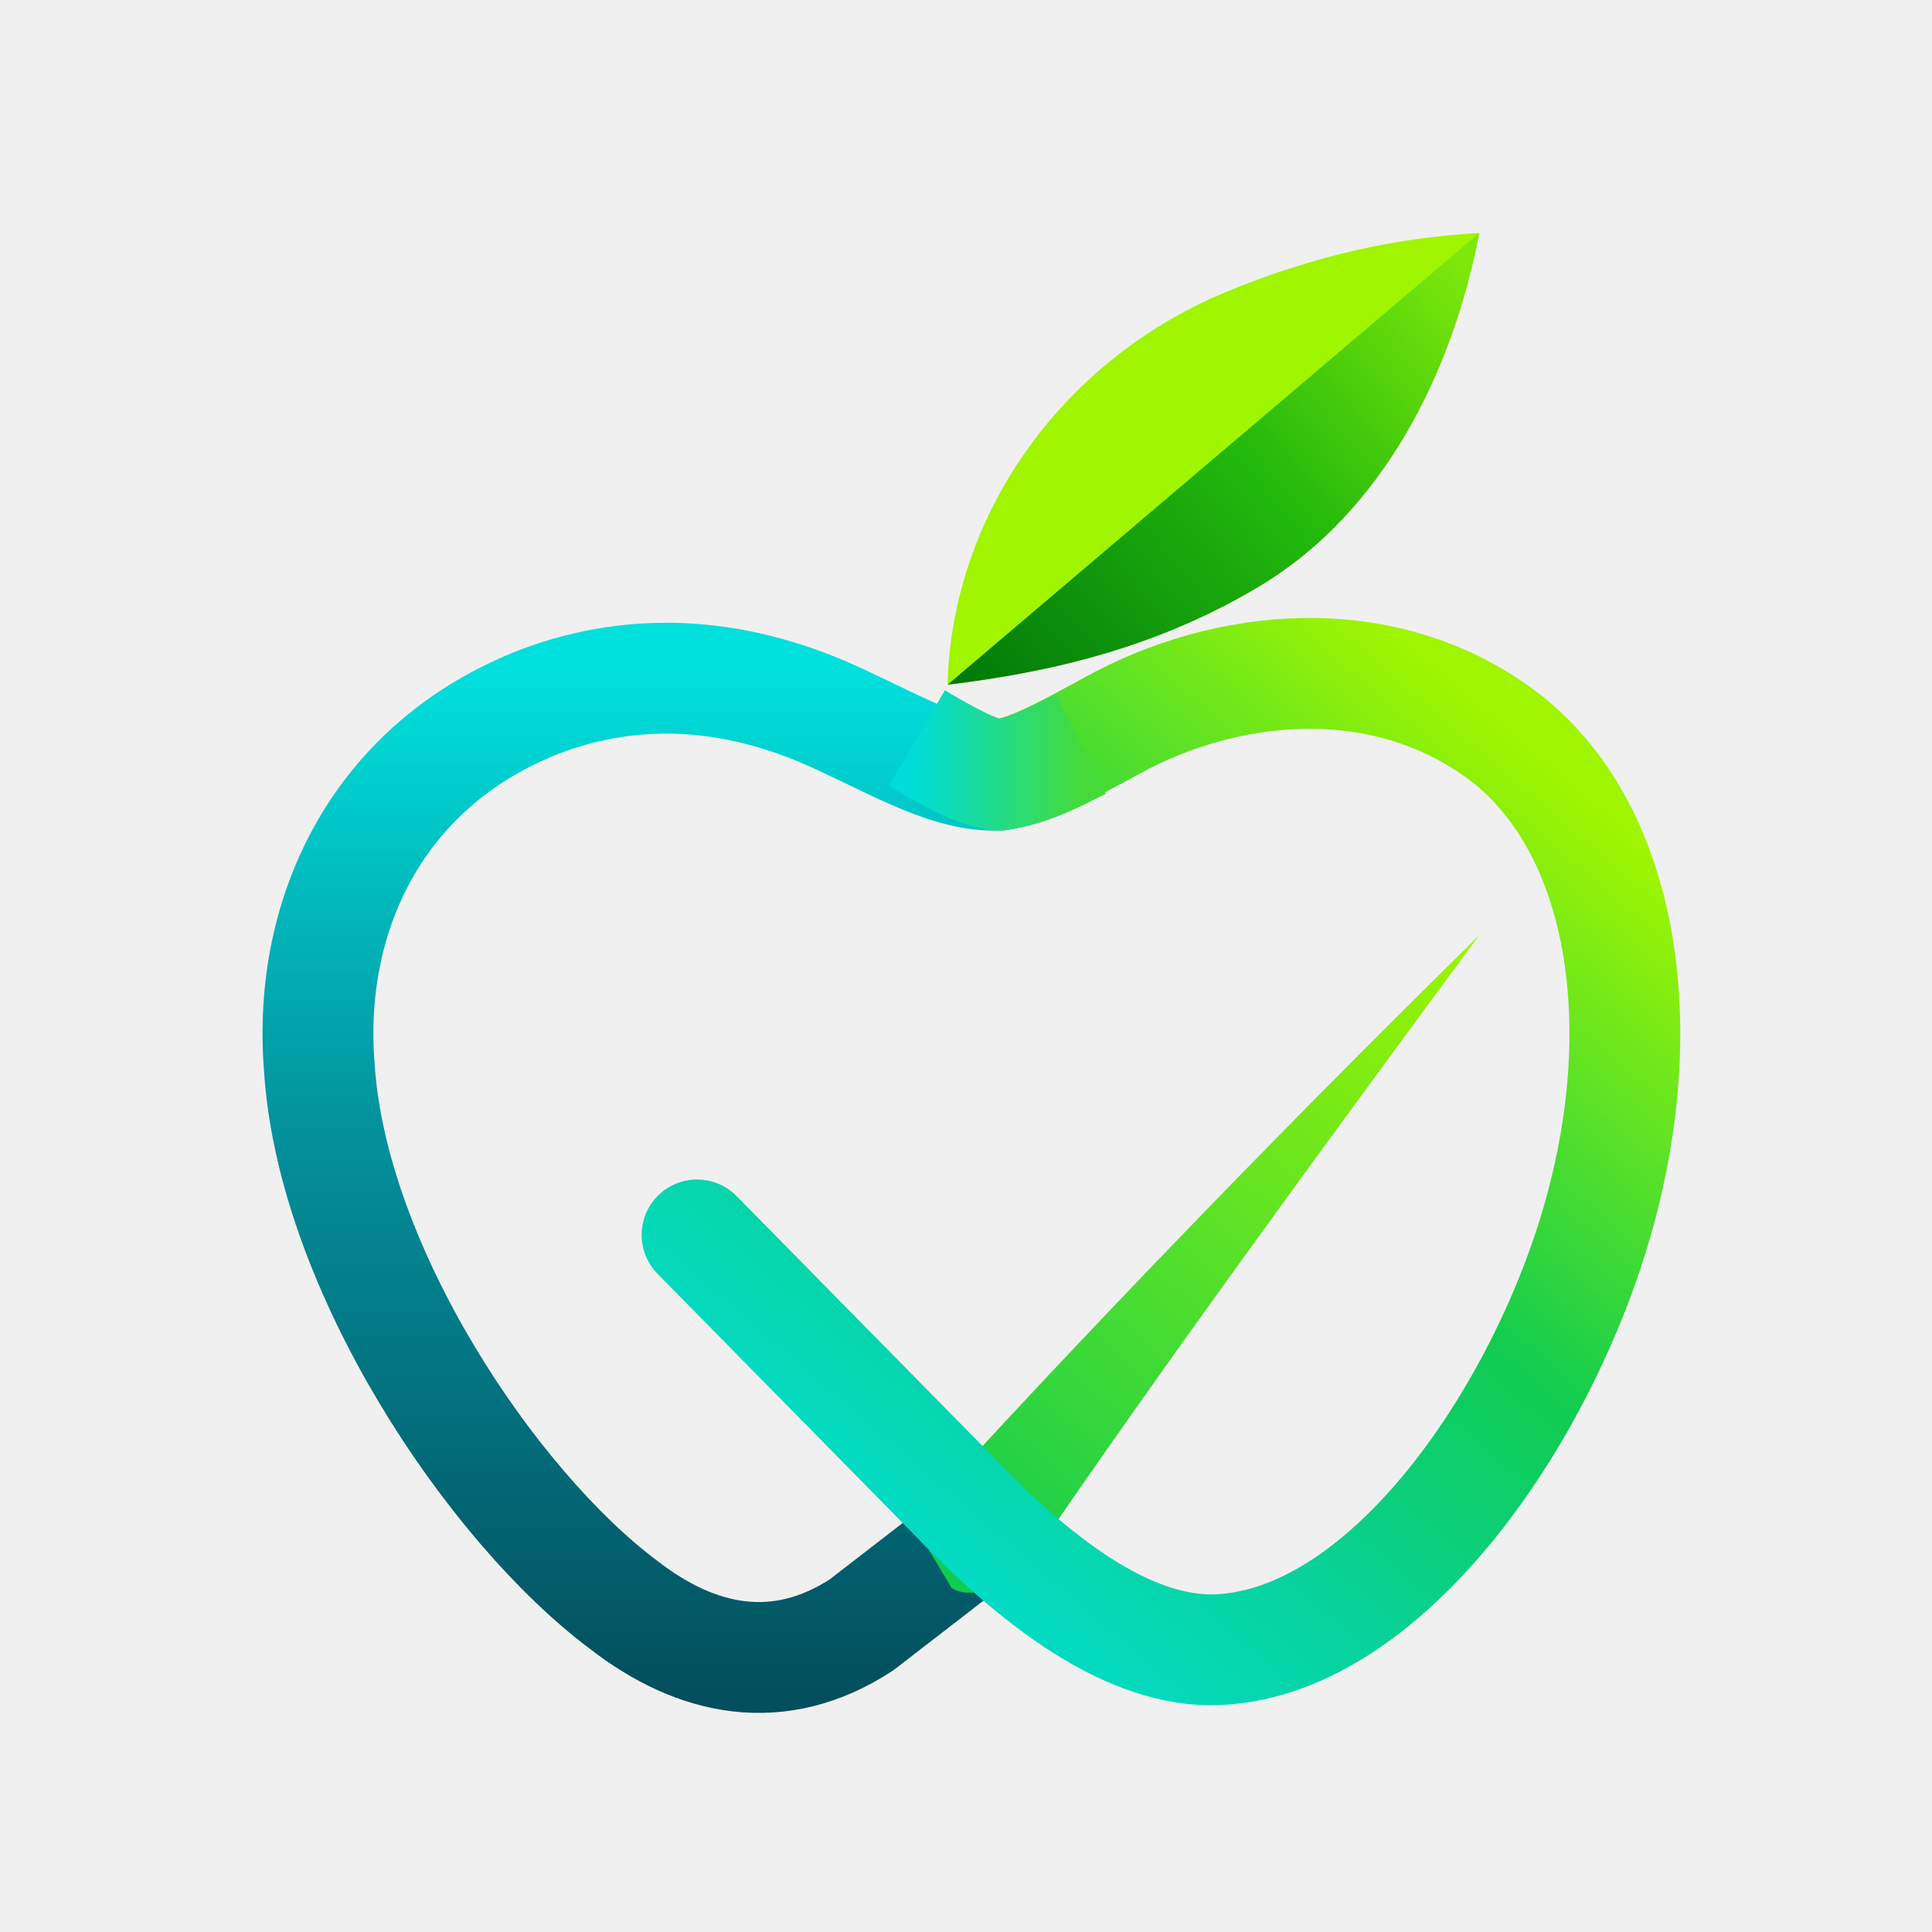
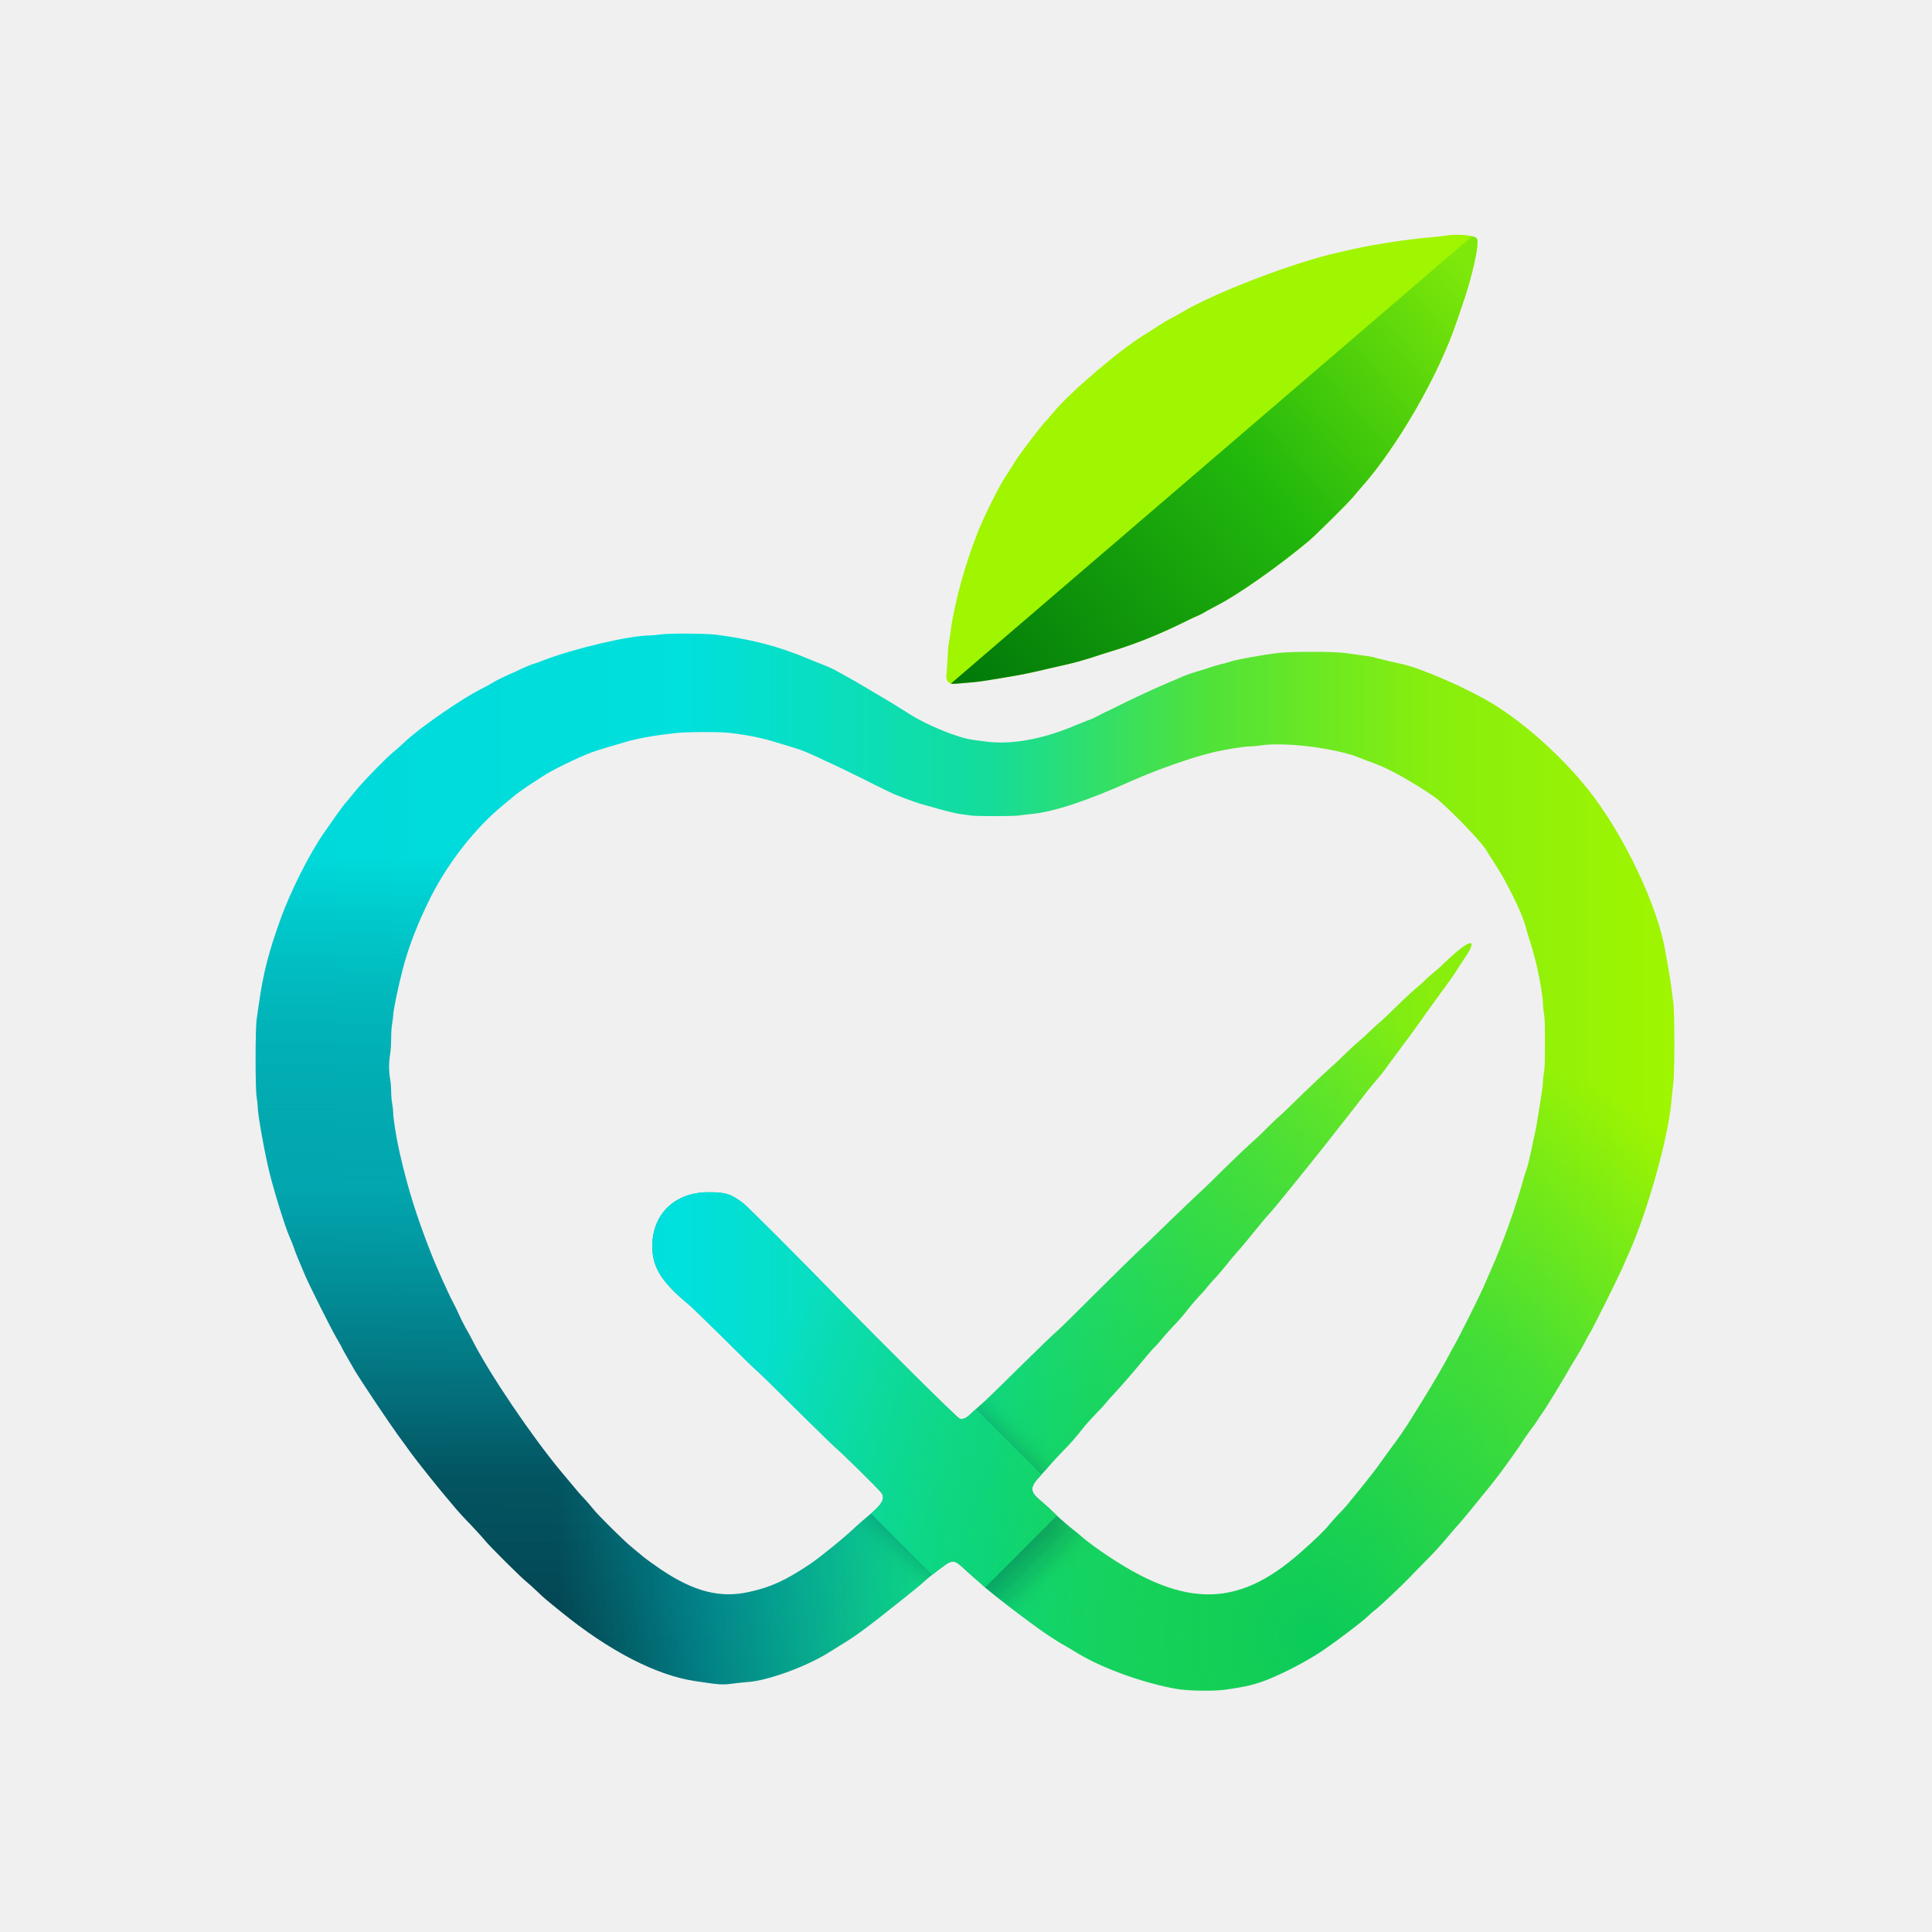
<svg xmlns="http://www.w3.org/2000/svg" viewBox="0 0 1024 1024" role="img" aria-label="EATOLOGIX">
  <defs>
-     <linearGradient id="aL" gradientUnits="userSpaceOnUse" x1="0" y1="270" x2="0" y2="770">
-       <stop offset="0" stop-color="#00E0DC" />
-       <stop offset=".45" stop-color="#03909C" />
-       <stop offset="1" stop-color="#034E5C" />
-     </linearGradient>
-     <linearGradient id="aR" gradientUnits="userSpaceOnUse" x1="640" y1="700" x2="1000" y2="280">
-       <stop offset="0" stop-color="#00E0DC" />
-       <stop offset=".32" stop-color="#08D29A" />
-       <stop offset=".58" stop-color="#10CC50" />
+     <linearGradient id="aH" gradientUnits="userSpaceOnUse" x1="440" y1="0" x2="1100" y2="0">
+       <stop offset="0" stop-color="#00D9DA" />
+       <stop offset=".28" stop-color="#00E0DC" />
+       <stop offset=".5" stop-color="#14DC9A" />
+       <stop offset=".66" stop-color="#4FE23A" />
+       <stop offset=".82" stop-color="#86EE0E" />
      <stop offset="1" stop-color="#A0F500" />
    </linearGradient>
-     <linearGradient id="aB" gradientUnits="userSpaceOnUse" x1="745" y1="700" x2="1010" y2="395">
-       <stop offset="0" stop-color="#10CC50" />
-       <stop offset="1" stop-color="#A0F500" />
+     <radialGradient id="aG" gradientUnits="userSpaceOnUse" cx="930" cy="740" r="300">
+       <stop offset="0" stop-color="#05C95E" stop-opacity=".95" />
+       <stop offset=".55" stop-color="#08CF5A" stop-opacity=".55" />
+       <stop offset="1" stop-color="#10CC50" stop-opacity="0" />
+     </radialGradient>
+     <linearGradient id="aD" gradientUnits="userSpaceOnUse" x1="0" y1="360" x2="0" y2="760">
+       <stop offset="0" stop-color="#034E5C" stop-opacity="0" />
+       <stop offset=".4" stop-color="#03909C" stop-opacity=".7" />
+       <stop offset=".75" stop-color="#034E5C" stop-opacity=".95" />
+       <stop offset="1" stop-color="#033F4B" stop-opacity="1" />
    </linearGradient>
-     <linearGradient id="aN" gradientUnits="userSpaceOnUse" x1="735" y1="0" x2="815" y2="0">
-       <stop offset="0" stop-color="#00DCD6" />
-       <stop offset="1" stop-color="#45DA3A" />
+     <linearGradient id="aDf" gradientUnits="userSpaceOnUse" x1="560" y1="0" x2="740" y2="0">
+       <stop offset="0" stop-color="#fff" />
+       <stop offset="1" stop-color="#000" />
    </linearGradient>
+     <mask id="aDm" maskUnits="userSpaceOnUse" x="380" y="0" width="800" height="820">
+       <rect x="380" y="0" width="800" height="820" fill="url(#aDf)" />
+     </mask>
+     <mask id="aM" maskUnits="userSpaceOnUse" x="380" y="200" width="760" height="600">
+       <path d="M862.0,765.2 C846.1,762.5 825.7,755.2 813.8,748.0 C811.6,746.7 808.5,744.8 806.9,743.9 C805.2,743.0 801.7,740.8 799.0,739.0 C790.6,733.4 769.5,717.2 767.0,714.5 C766.5,714.0 765.0,712.7 763.7,711.6 C762.3,710.4 759.8,708.2 758.1,706.6 C754.4,703.1 753.2,702.6 750.9,703.5 C749.5,704.0 741.2,710.4 738.3,713.1 C737.5,713.9 733.8,717.0 730.1,719.9 C726.5,722.8 722.1,726.2 720.5,727.5 C716.3,730.9 710.3,735.5 706.5,738.2 C703.3,740.5 701.8,741.4 691.5,747.8 C680.4,754.6 661.7,761.3 652.3,761.8 C650.6,761.9 647.2,762.3 644.8,762.6 C640.1,763.2 639.0,763.1 627.0,761.3 C608.2,758.5 585.1,746.6 561.8,727.6 C554.6,721.8 553.3,720.7 550.2,717.7 C548.3,715.9 546.0,713.8 545.0,713.0 C542.3,710.9 526.9,695.6 524.6,692.7 C523.5,691.3 520.4,688.0 517.9,685.3 C515.3,682.7 512.2,679.3 511.0,677.9 C509.8,676.5 507.7,673.9 506.2,672.2 C501.6,666.8 491.9,654.6 488.8,650.4 C487.2,648.1 484.3,644.2 482.4,641.6 C478.1,635.7 464.5,615.4 461.4,610.2 C456.5,601.8 455.4,599.8 454.4,597.7 C453.8,596.6 452.7,594.7 452.0,593.5 C450.1,590.3 439.0,568.3 437.0,563.5 C434.2,557.0 432.1,551.9 431.5,549.9 C431.2,549.0 430.3,546.7 429.5,544.9 C427.2,539.9 420.8,518.9 419.0,510.5 C416.4,498.8 414.0,484.7 414.0,481.4 C414.0,480.6 413.8,478.6 413.5,477.0 C412.8,473.0 412.8,443.3 413.5,438.9 C413.7,437.2 414.2,434.1 414.5,432.0 C416.6,416.9 419.3,406.3 424.9,390.8 C430.0,376.5 439.4,357.9 446.6,347.7 C447.7,346.1 450.0,342.8 451.7,340.4 C453.4,338.0 455.4,335.3 456.1,334.4 C456.9,333.5 459.1,330.9 461.0,328.5 C464.7,323.8 476.4,311.8 480.3,308.6 C481.7,307.5 484.1,305.3 485.7,303.8 C492.6,297.2 513.2,282.9 522.8,278.1 C524.5,277.3 527.2,275.8 528.8,274.8 C530.5,273.8 533.7,272.2 536.0,271.2 C538.3,270.2 541.3,268.9 542.5,268.2 C543.8,267.6 546.0,266.7 547.3,266.2 C548.7,265.8 551.5,264.8 553.5,264.0 C568.7,258.2 595.2,252.0 605.0,252.0 C605.9,252.0 608.2,251.8 610.2,251.5 C614.3,250.9 631.7,251.0 637.0,251.6 C654.3,253.8 667.8,257.3 682.0,263.3 C684.8,264.5 688.5,265.9 690.2,266.6 C691.8,267.2 694.4,268.4 696.0,269.3 C697.6,270.2 699.5,271.3 700.3,271.7 C701.7,272.4 706.1,274.9 717.5,281.7 C721.8,284.2 725.8,286.7 731.5,290.3 C739.7,295.6 755.6,302.1 762.2,302.8 C763.3,303.0 765.5,303.3 767.2,303.5 C779.9,305.5 795.4,302.9 811.8,296.0 C814.8,294.8 817.9,293.5 818.8,293.2 C819.8,292.9 821.6,292.1 823.0,291.3 C824.4,290.6 826.8,289.3 828.5,288.6 C830.1,287.8 834.3,285.8 837.8,284.0 C844.3,280.9 850.5,278.0 858.0,274.8 C860.3,273.9 863.2,272.6 864.5,272.0 C865.7,271.5 868.7,270.4 871.1,269.7 C873.5,269.0 876.4,268.1 877.5,267.7 C878.6,267.3 881.0,266.6 882.8,266.1 C884.7,265.7 886.8,265.1 887.6,264.8 C890.9,263.7 902.9,261.5 911.5,260.5 C917.7,259.8 937.9,259.8 943.3,260.5 C954.5,262.0 957.3,262.4 958.5,262.9 C959.9,263.3 966.5,264.9 971.6,266.0 C981.1,268.1 1003.5,277.9 1015.6,285.3 C1031.0,294.7 1048.9,310.7 1061.6,326.5 C1079.3,348.6 1096.2,384.1 1099.8,406.8 C1099.9,407.6 1100.5,410.6 1101.0,413.5 C1101.5,416.4 1102.2,420.7 1102.5,423.0 C1102.8,425.3 1103.2,428.7 1103.5,430.7 C1104.2,435.7 1104.2,465.3 1103.5,470.3 C1103.2,472.3 1102.8,476.5 1102.5,479.7 C1100.9,497.1 1091.1,531.9 1082.2,552.2 C1081.1,554.5 1079.5,558.2 1078.6,560.3 C1076.3,565.5 1064.8,588.6 1063.1,591.4 C1062.3,592.7 1060.9,595.2 1060.0,597.1 C1059.0,599.0 1057.2,602.1 1056.0,604.0 C1054.8,605.9 1053.5,608.1 1053.1,608.8 C1051.7,611.5 1041.6,628.2 1040.0,630.3 C1039.1,631.5 1037.9,633.4 1037.2,634.5 C1036.5,635.6 1034.8,638.0 1033.4,639.8 C1032.1,641.6 1030.2,644.3 1029.3,645.8 C1028.3,647.3 1026.2,650.4 1024.5,652.7 C1022.8,655.0 1020.7,657.9 1019.8,659.2 C1018.9,660.4 1016.4,663.7 1014.3,666.3 C1005.9,676.7 1002.1,681.3 1000.3,683.4 C997.6,686.4 995.1,689.3 992.0,693.0 C990.6,694.7 986.7,699.0 983.3,702.4 C979.9,705.8 976.2,709.6 975.0,710.9 C971.8,714.3 961.5,724.0 959.2,725.9 C958.1,726.7 956.1,728.4 954.8,729.7 C951.7,732.6 940.4,741.2 933.4,746.0 C926.5,750.8 914.4,757.2 906.1,760.5 C900.1,762.9 895.8,764.0 885.3,765.5 C879.6,766.3 867.7,766.1 862.0,765.2 Z M653.3,717.9 C664.1,715.5 670.9,712.4 683.2,704.2 C688.3,700.7 699.9,691.3 705.3,686.1 C706.9,684.7 709.3,682.5 710.7,681.4 C718.1,675.4 719.9,672.4 717.7,669.5 C716.3,667.6 698.2,649.8 695.8,647.9 C694.7,647.0 686.0,638.5 676.3,628.9 C666.7,619.3 658.0,610.8 657.0,610.0 C656.0,609.2 648.6,602.0 640.7,594.1 C632.7,586.2 625.3,579.0 624.2,578.1 C610.7,567.0 606.2,559.8 606.2,549.5 C606.2,533.8 617.2,523.2 633.5,523.2 C641.9,523.2 644.3,523.9 650.3,528.4 C652.3,529.8 678.3,555.9 696.4,574.5 C718.6,597.3 754.9,633.3 755.9,633.5 C757.9,633.9 759.0,633.4 762.1,630.4 C763.8,628.8 766.1,626.7 767.2,625.8 C768.3,624.9 776.3,617.1 785.0,608.5 C793.7,599.9 802.1,591.8 803.7,590.5 C805.2,589.2 813.0,581.5 821.0,573.5 C829.0,565.5 838.2,556.5 841.4,553.4 C844.7,550.3 852.8,542.6 859.4,536.1 C866.1,529.7 872.2,523.8 873.2,523.0 C874.1,522.2 879.4,517.1 885.0,511.5 C890.6,506.0 896.3,500.6 897.7,499.4 C899.0,498.3 902.3,495.3 904.8,492.7 C907.4,490.1 910.4,487.2 911.5,486.3 C912.6,485.4 918.1,480.1 923.8,474.5 C929.5,469.0 935.3,463.6 936.7,462.4 C938.0,461.3 940.9,458.6 943.0,456.5 C945.1,454.4 948.3,451.4 950.0,450.0 C951.7,448.6 954.2,446.3 955.5,445.0 C956.8,443.7 959.0,441.7 960.3,440.6 C961.7,439.5 965.5,435.8 968.8,432.6 C972.1,429.3 976.3,425.4 978.0,424.0 C979.7,422.6 981.8,420.8 982.5,420.0 C983.2,419.2 985.0,417.7 986.3,416.6 C987.7,415.5 990.2,413.3 991.8,411.7 C1004.1,399.8 1009.1,398.5 1002.0,409.0 C1000.5,411.3 998.6,414.1 997.9,415.3 C996.6,417.4 993.9,421.2 986.5,431.3 C984.6,433.8 982.2,437.3 981.0,439.0 C979.8,440.7 975.6,446.6 971.5,452.0 C967.5,457.4 963.4,462.9 962.5,464.2 C961.6,465.4 960.0,467.4 959.0,468.5 C958.0,469.6 956.2,471.8 955.0,473.3 C953.8,474.9 950.8,478.7 948.3,481.9 C945.9,485.0 941.3,490.8 938.1,494.9 C931.3,503.6 931.5,503.3 918.7,519.2 C913.1,526.2 907.7,532.7 906.6,533.8 C904.7,535.9 903.9,536.8 896.7,545.7 C894.4,548.5 891.9,551.5 891.1,552.3 C890.4,553.2 888.9,554.8 887.9,556.0 C883.7,561.3 881.7,563.6 879.6,565.8 C878.4,567.1 876.8,569.0 876.0,570.0 C875.2,571.0 873.7,572.7 872.6,573.8 C871.6,574.9 869.9,576.8 868.9,578.0 C864.2,583.9 862.6,585.8 859.6,588.8 C857.9,590.7 855.5,593.3 854.4,594.7 C853.3,596.0 851.8,597.8 851.0,598.5 C850.2,599.2 848.4,601.3 846.9,603.1 C840.2,611.2 834.8,617.4 830.8,621.7 C829.5,623.0 827.8,625.0 827.0,626.0 C826.2,627.0 824.0,629.4 822.1,631.3 C820.2,633.3 817.9,635.8 816.9,637.0 C812.0,643.2 810.5,644.9 806.2,649.3 C803.6,652.0 800.8,655.0 800.0,656.0 C799.2,657.0 797.2,659.2 795.6,660.9 C789.8,667.0 789.8,669.0 796.0,674.0 C797.7,675.4 800.4,677.9 802.0,679.5 C803.6,681.1 807.1,684.2 809.8,686.4 C812.6,688.6 815.4,690.9 816.0,691.5 C816.6,692.1 818.9,693.8 821.0,695.4 C863.4,726.0 890.2,726.8 922.0,698.6 C928.6,692.8 933.9,687.7 935.4,685.7 C936.4,684.5 938.5,682.1 940.2,680.3 C941.9,678.6 944.2,676.1 945.2,674.8 C953.1,665.2 957.0,660.2 959.3,657.1 C960.7,655.1 963.0,652.0 964.2,650.3 C969.9,642.6 972.5,638.9 975.5,634.1 C976.9,631.8 979.1,628.2 980.6,625.9 C985.8,617.5 992.2,606.6 994.1,602.8 C995.0,601.1 996.3,598.7 997.0,597.5 C998.7,594.7 1008.9,574.3 1011.0,569.5 C1011.9,567.5 1013.6,563.6 1014.8,560.8 C1020.2,548.7 1025.9,532.8 1029.7,519.7 C1030.4,517.1 1031.5,513.4 1032.2,511.5 C1032.8,509.6 1033.8,505.4 1034.5,502.1 C1035.1,498.8 1035.8,495.6 1036.0,495.0 C1036.7,492.6 1040.0,471.9 1040.0,469.9 C1040.0,468.8 1040.2,466.6 1040.5,465.0 C1040.9,462.8 1041.0,459.4 1041.0,450.5 C1041.0,441.6 1040.9,438.2 1040.5,436.0 C1040.2,434.4 1040.0,432.2 1040.0,431.0 C1040.0,427.5 1037.6,414.5 1036.0,409.0 C1035.5,407.3 1035.0,405.4 1034.9,404.8 C1034.7,404.3 1034.1,402.0 1033.3,399.7 C1032.6,397.4 1031.6,394.1 1031.2,392.5 C1029.3,386.3 1022.6,372.6 1017.7,365.0 C1015.9,362.2 1013.3,358.1 1012.0,356.0 C1008.9,351.2 992.0,334.0 987.0,330.5 C975.3,322.6 964.9,316.8 957.1,314.0 C955.1,313.3 952.4,312.3 951.0,311.7 C942.9,308.3 926.4,305.4 913.8,305.1 C908.5,305.0 905.9,305.1 903.2,305.5 C901.2,305.8 898.9,306.0 898.0,306.0 C894.7,306.0 884.6,307.6 878.3,309.2 C868.2,311.7 852.0,317.4 839.8,322.8 C817.7,332.7 801.6,338.0 790.6,339.0 C788.5,339.2 785.9,339.5 784.8,339.7 C782.2,340.1 763.8,340.1 761.2,339.7 C760.1,339.5 757.9,339.2 756.3,339.0 C753.8,338.7 749.1,337.5 738.2,334.4 C735.6,333.7 731.1,332.1 724.7,329.6 C723.7,329.2 716.7,325.9 709.3,322.1 C701.9,318.4 694.8,315.0 693.6,314.5 C692.5,314.0 688.9,312.4 685.7,310.8 C681.8,309.0 678.3,307.6 675.2,306.7 C672.6,305.9 669.1,304.8 667.3,304.3 C660.1,302.0 653.8,300.7 644.2,299.5 C639.2,298.9 622.5,298.9 617.2,299.6 C615.5,299.8 612.9,300.1 611.3,300.3 C607.1,300.8 598.9,302.3 595.2,303.3 C588.8,305.1 578.1,308.3 576.5,309.0 C568.6,312.1 557.4,317.6 553.0,320.5 C551.3,321.6 547.9,323.8 545.5,325.4 C543.1,327.0 539.9,329.3 538.4,330.6 C536.9,331.8 534.5,333.8 533.1,335.0 C519.6,346.2 506.6,362.9 498.1,379.8 C492.0,392.0 487.2,404.3 484.5,415.2 C482.4,423.1 480.0,435.0 480.0,436.9 C480.0,437.6 479.8,439.4 479.5,441.0 C479.2,442.6 479.0,445.8 479.0,448.5 C479.0,451.2 478.8,454.4 478.5,456.0 C478.2,457.6 478.0,460.3 478.0,462.0 C478.0,463.7 478.2,466.4 478.5,468.0 C478.8,469.6 479.0,472.3 479.0,474.0 C479.0,475.7 479.2,478.4 479.5,480.0 C479.8,481.6 480.0,483.6 480.0,484.4 C480.0,487.1 481.5,496.6 483.0,503.3 C487.0,520.9 491.1,534.2 498.2,552.3 C500.8,559.1 507.0,572.9 509.3,577.1 C510.0,578.4 511.2,580.9 512.0,582.7 C512.8,584.5 514.2,587.3 515.2,589.1 C516.2,590.8 517.8,593.7 518.8,595.7 C527.0,611.8 547.5,642.1 561.9,659.4 C570.4,669.6 571.1,670.4 573.4,672.8 C574.6,674.1 576.5,676.3 577.6,677.7 C580.0,680.7 592.4,693.0 596.1,696.0 C597.5,697.2 599.9,699.2 601.4,700.4 C602.9,701.7 607.0,704.6 610.5,707.0 C626.6,717.8 639.3,721.0 653.3,717.9 Z" fill="#fff" fill-rule="evenodd" />
+     </mask>
+     <mask id="aA" maskUnits="userSpaceOnUse" x="380" y="200" width="760" height="600">
+       <path d="M632,548 L755,671 L784,700" fill="none" stroke="#fff" stroke-width="72" stroke-linecap="butt" />
+       <circle cx="632" cy="548" r="36" fill="#fff" />
+     </mask>
+     <filter id="aS" x="600" y="560" width="300" height="260" filterUnits="userSpaceOnUse">
+       <feGaussianBlur stdDeviation="7" />
+     </filter>
+     <clipPath id="aL">
+       <path d="M751.0,275.2 C749.7,274.5 749.2,273.0 749.5,270.9 C749.6,270.0 749.8,266.6 750.0,263.5 C750.1,260.4 750.4,257.0 750.6,256.0 C750.8,255.0 751.2,252.3 751.5,250.0 C753.3,236.3 758.6,217.1 764.7,201.8 C768.0,193.5 775.2,179.1 778.5,174.2 C779.7,172.5 781.5,169.6 782.7,167.6 C785.1,163.7 794.3,151.6 797.4,148.1 C798.6,146.9 800.4,144.7 801.6,143.3 C809.4,133.8 833.6,113.1 845.5,105.8 C847.3,104.7 850.5,102.7 852.5,101.3 C854.5,100.0 857.3,98.3 858.8,97.6 C860.2,96.9 862.3,95.7 863.5,95.0 C879.0,85.5 918.8,70.2 940.2,65.5 C942.4,65.0 945.7,64.3 947.7,63.8 C957.7,61.5 975.6,58.8 986.3,58.0 C988.4,57.8 991.1,57.5 992.2,57.3 C998.3,56.3 1006.6,57.0 1007.8,58.7 C1009.3,60.8 1005.4,78.2 1000.1,92.9 C999.3,95.3 998.3,98.3 997.8,99.6 C989.3,125.0 969.1,160.1 951.6,179.8 C950.5,181.1 948.6,183.2 947.5,184.6 C945.0,187.6 929.6,202.9 925.8,206.1 C911.6,218.0 891.2,232.4 881.2,237.4 C879.9,238.1 877.7,239.3 876.2,240.1 C874.8,241.0 872.7,242.1 871.6,242.5 C870.4,243.0 866.6,244.8 863.2,246.5 C856.1,250.0 846.9,253.9 839.8,256.4 C835.5,257.9 833.9,258.5 826.3,260.8 C824.8,261.3 821.2,262.4 818.5,263.3 C815.7,264.2 811.6,265.3 809.5,265.8 C807.3,266.3 803.3,267.2 800.7,267.8 C790.3,270.3 786.2,271.1 777.8,272.5 C766.5,274.4 764.2,274.7 760.0,275.0 C758.1,275.2 755.4,275.4 754.2,275.5 C752.4,275.6 751.6,275.6 751.0,275.2 Z" fill-rule="evenodd" />
+     </clipPath>
    <linearGradient id="aF" gradientUnits="userSpaceOnUse" x1="760" y1="275" x2="1000" y2="70">
      <stop offset="0" stop-color="#027A0A" />
      <stop offset=".55" stop-color="#22B80C" />
      <stop offset="1" stop-color="#7EE80A" />
    </linearGradient>
  </defs>
  <g transform="translate(-313.92,62.58) scale(1.08817)">
-     <path d="M775,320 C752,321 728,307 700,294 C650,270 600,266 552,284 C474,314 438,386 444,462 C450,560 528,676 592,724 C628,752 668,760 708,734 L752,700" fill="none" stroke="url(#aL)" stroke-width="54" stroke-linecap="round" stroke-linejoin="round" />
-     <path d="M733,684 C800,610 900,505 1009,398 C930,505 852,612 792,700 C780,716 762,722 752,716 Z" fill="url(#aB)" />
-     <path d="M628,544 L752,670 C792,712 838,748 882,746 C968,742 1046,622 1070,524 C1092,436 1078,346 1022,302 C962,256 884,266 830,296 C806,309 790,318 775,320" fill="none" stroke="url(#aR)" stroke-width="54" stroke-linecap="round" stroke-linejoin="round" />
-     <path d="M735,302 C752,312 765,319 775,320 C790,318 803,311 815,305" fill="none" stroke="url(#aN)" stroke-width="54" stroke-linecap="butt" />
-     <path d="M750,276 C752,198 800,124 878,88 C928,66 972,58 1009,56 C996,124 962,192 902,228 C852,258 800,270 750,276 Z" fill="#A0F500" />
-     <path d="M750,276 L1009,56 C996,124 962,192 902,228 C852,258 800,270 750,276 Z" fill="url(#aF)" />
+     <g mask="url(#aM)">
+       <rect x="380" y="200" width="760" height="600" fill="url(#aH)" />
+       <rect x="380" y="200" width="760" height="600" fill="url(#aG)" />
+       <rect x="380" y="200" width="760" height="600" fill="url(#aD)" mask="url(#aDm)" />
+       <path d="M722,638 L790,706" stroke="#022F38" stroke-opacity=".32" stroke-width="68" stroke-linecap="butt" filter="url(#aS)" />
+     </g>
+     <g mask="url(#aM)">
+       <g mask="url(#aA)">
+         <rect x="380" y="200" width="760" height="600" fill="url(#aH)" />
+         <rect x="380" y="200" width="760" height="600" fill="url(#aG)" />
+       </g>
+     </g>
+     <g clip-path="url(#aL)">
+       <path d="M751.0,275.2 C749.7,274.5 749.2,273.0 749.5,270.9 C749.6,270.0 749.8,266.6 750.0,263.5 C750.1,260.4 750.4,257.0 750.6,256.0 C750.8,255.0 751.2,252.3 751.5,250.0 C753.3,236.3 758.6,217.1 764.7,201.8 C768.0,193.5 775.2,179.1 778.5,174.2 C779.7,172.5 781.5,169.6 782.7,167.6 C785.1,163.7 794.3,151.6 797.4,148.1 C798.6,146.9 800.4,144.7 801.6,143.3 C809.4,133.8 833.6,113.1 845.5,105.8 C847.3,104.7 850.5,102.7 852.5,101.3 C854.5,100.0 857.3,98.3 858.8,97.6 C860.2,96.9 862.3,95.7 863.5,95.0 C879.0,85.5 918.8,70.2 940.2,65.5 C942.4,65.0 945.7,64.3 947.7,63.8 C957.7,61.5 975.6,58.8 986.3,58.0 C988.4,57.8 991.1,57.5 992.2,57.3 C998.3,56.3 1006.6,57.0 1007.8,58.7 C1009.3,60.8 1005.4,78.2 1000.1,92.9 C999.3,95.3 998.3,98.3 997.8,99.6 C989.3,125.0 969.1,160.1 951.6,179.8 C950.5,181.1 948.6,183.2 947.5,184.6 C945.0,187.6 929.6,202.9 925.8,206.1 C911.6,218.0 891.2,232.4 881.2,237.4 C879.9,238.1 877.7,239.3 876.2,240.1 C874.8,241.0 872.7,242.1 871.6,242.5 C870.4,243.0 866.6,244.8 863.2,246.5 C856.1,250.0 846.9,253.9 839.8,256.4 C835.5,257.9 833.9,258.5 826.3,260.8 C824.8,261.3 821.2,262.4 818.5,263.3 C815.7,264.2 811.6,265.3 809.5,265.8 C807.3,266.3 803.3,267.2 800.7,267.8 C790.3,270.3 786.2,271.1 777.8,272.5 C766.5,274.4 764.2,274.7 760.0,275.0 C758.1,275.2 755.4,275.4 754.2,275.5 C752.4,275.6 751.6,275.6 751.0,275.2 Z" fill="#A0F500" fill-rule="evenodd" />
+       <path d="M744,282 L1012,52 L1030,120 C1000,200 940,250 860,272 C800,286 760,288 744,282 Z" fill="url(#aF)" />
+     </g>
  </g>
</svg>
